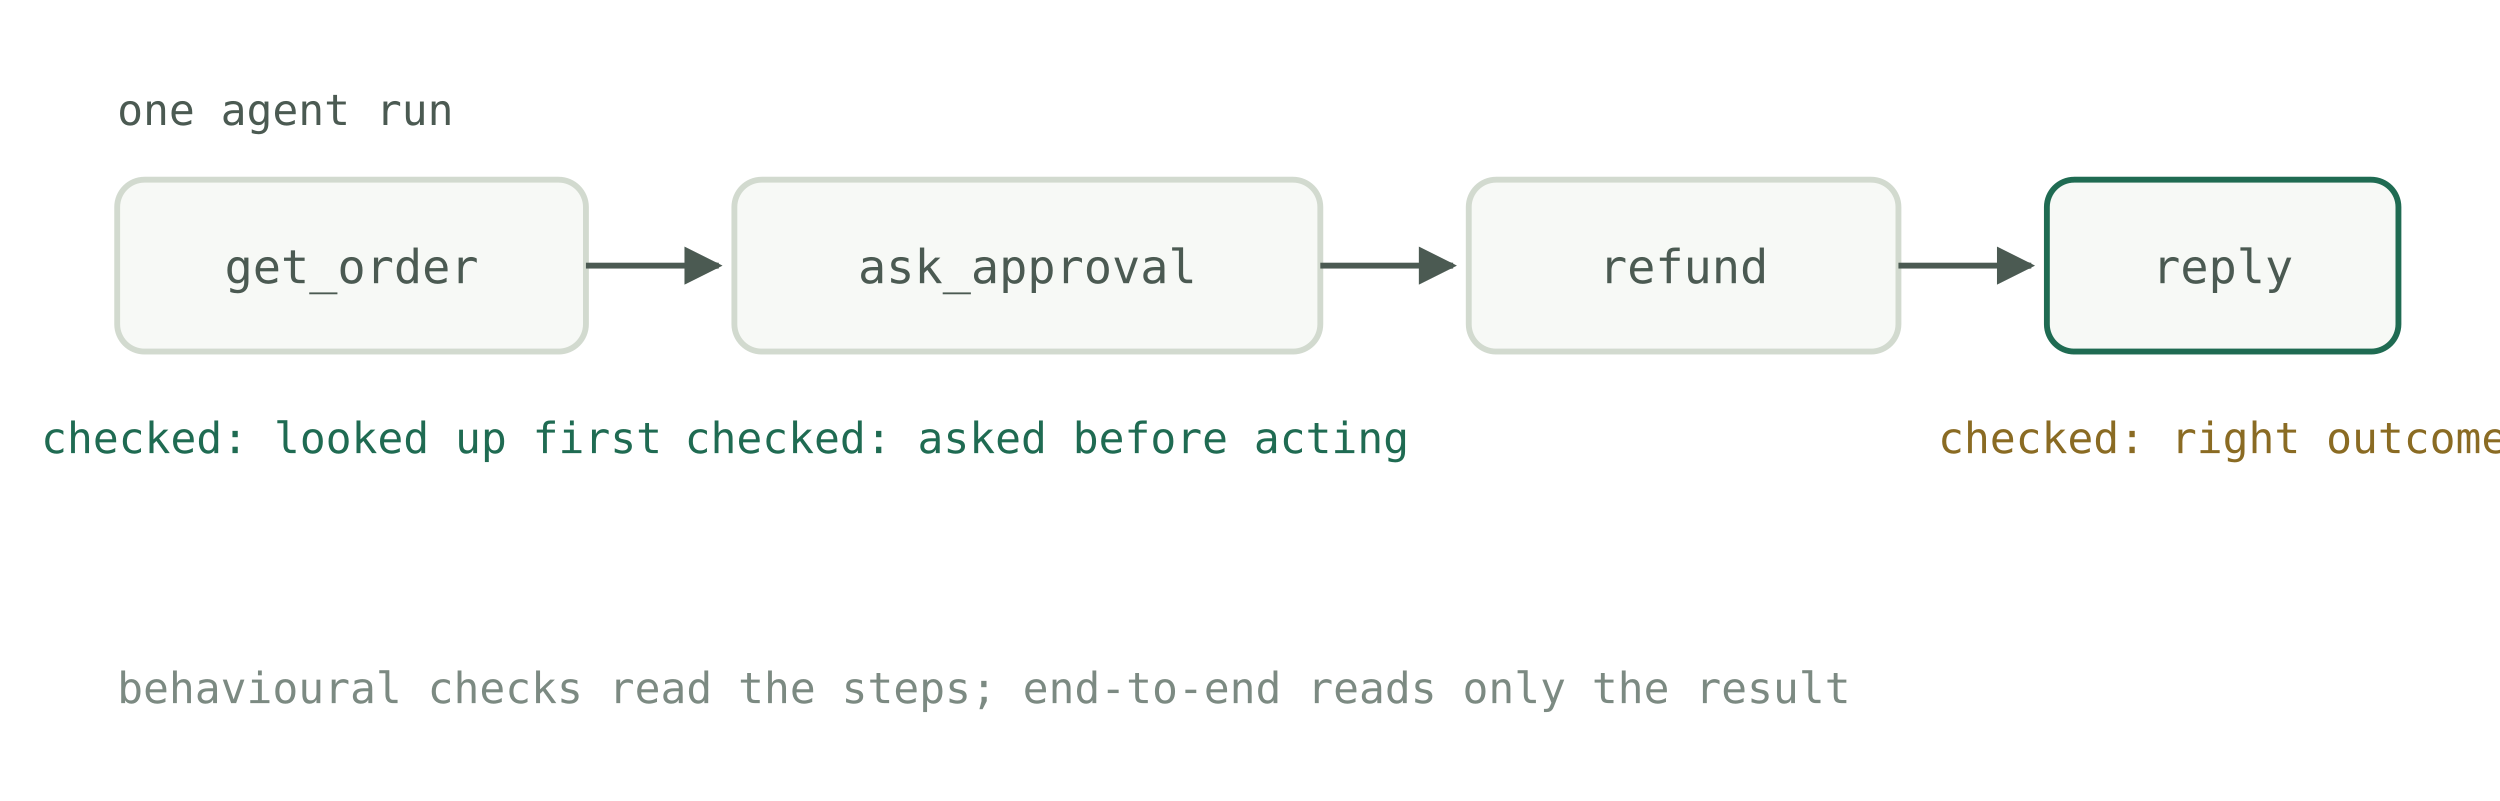
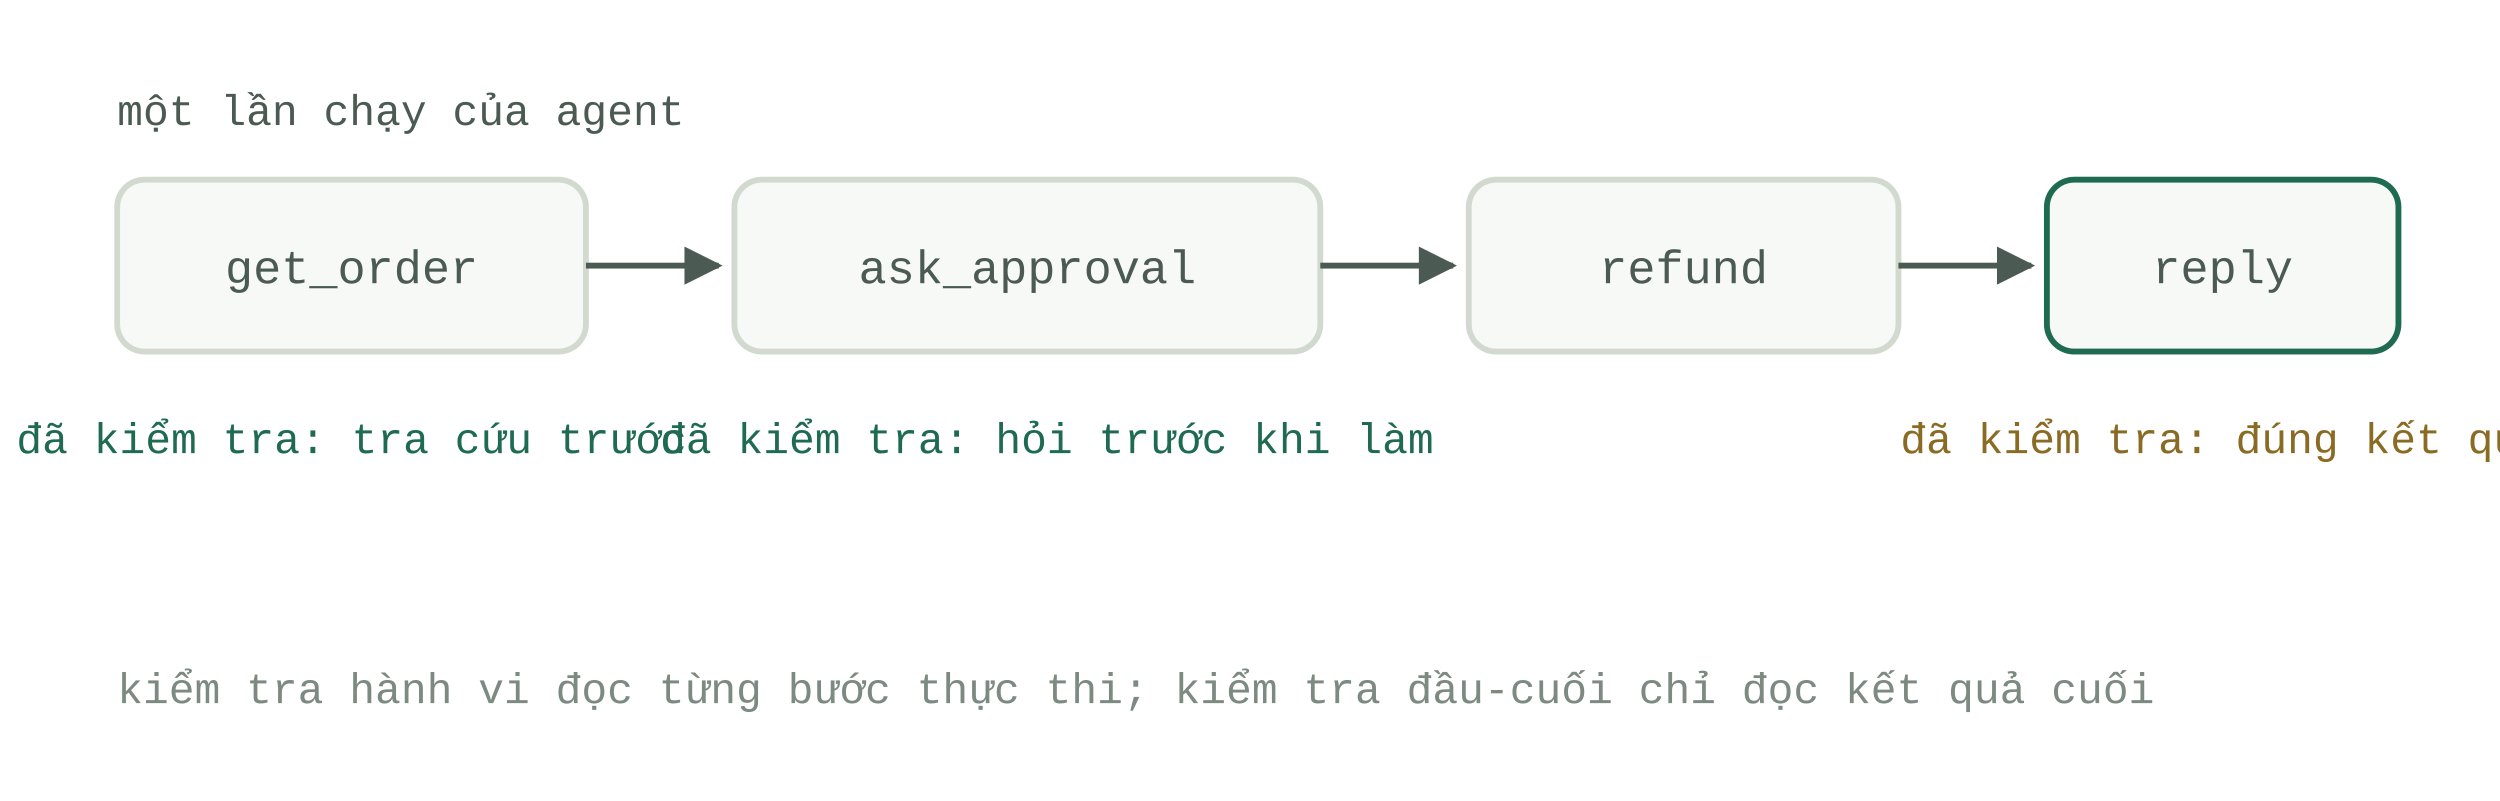
- <svg xmlns="http://www.w3.org/2000/svg" viewBox="0 0 640 205" font-family="ui-monospace,Menlo,Consolas,monospace" font-size="12">
+ <svg xmlns="http://www.w3.org/2000/svg" viewBox="0 0 640 205" font-family="Monaco,'Courier New',Consolas,monospace" font-size="12">
  <defs>
    <marker id="a" viewBox="0 0 10 10" refX="9" refY="5" markerWidth="6.5" markerHeight="6.5" orient="auto-start-reverse">
      <path d="M0 0L10 5L0 10z" fill="#4B5A52" />
    </marker>
  </defs>
-   <text x="30" y="32" text-anchor="start" fill="#4B5A52" font-size="11">one agent run</text>
+   <text x="30" y="32" text-anchor="start" fill="#4B5A52" font-size="11">một lần chạy của agent</text>
  <rect x="30" y="46" width="120" height="44" rx="7" fill="#F7F9F6" stroke="#D2DACF" stroke-width="1.5" />
  <text x="90.0" y="72.5" text-anchor="middle" fill="#4B5A52">get_order</text>
  <line x1="150" y1="68" x2="184" y2="68" stroke="#4B5A52" stroke-width="1.5" marker-end="url(#a)" />
  <rect x="188" y="46" width="150" height="44" rx="7" fill="#F7F9F6" stroke="#D2DACF" stroke-width="1.5" />
  <text x="263.0" y="72.5" text-anchor="middle" fill="#4B5A52">ask_approval</text>
  <line x1="338" y1="68" x2="372" y2="68" stroke="#4B5A52" stroke-width="1.5" marker-end="url(#a)" />
  <rect x="376" y="46" width="110" height="44" rx="7" fill="#F7F9F6" stroke="#D2DACF" stroke-width="1.5" />
  <text x="431.0" y="72.5" text-anchor="middle" fill="#4B5A52">refund</text>
  <line x1="486" y1="68" x2="520" y2="68" stroke="#4B5A52" stroke-width="1.5" marker-end="url(#a)" />
  <rect x="524" y="46" width="90" height="44" rx="7" fill="#F7F9F6" stroke="#1F6B52" stroke-width="1.5" />
  <text x="569.0" y="72.5" text-anchor="middle" fill="#4B5A52">reply</text>
-   <text x="90" y="116" text-anchor="middle" fill="#1F6B52" font-size="11">checked: looked up first</text>
-   <text x="268" y="116" text-anchor="middle" fill="#1F6B52" font-size="11">checked: asked before acting</text>
-   <text x="569" y="116" text-anchor="middle" fill="#8A6B23" font-size="11">checked: right outcome</text>
-   <text x="30" y="180" text-anchor="start" fill="#7C8A82" font-size="11">behavioural checks read the steps; end-to-end reads only the result</text>
+   <text x="90" y="116" text-anchor="middle" fill="#1F6B52" font-size="11">đã kiểm tra: tra cứu trước</text>
+   <text x="268" y="116" text-anchor="middle" fill="#1F6B52" font-size="11">đã kiểm tra: hỏi trước khi làm</text>
+   <text x="569" y="116" text-anchor="middle" fill="#8A6B23" font-size="11">đã kiểm tra: đúng kết quả</text>
+   <text x="30" y="180" text-anchor="start" fill="#7C8A82" font-size="11">kiểm tra hành vi đọc từng bước thực thi; kiểm tra đầu-cuối chỉ đọc kết quả cuối</text>
</svg>
